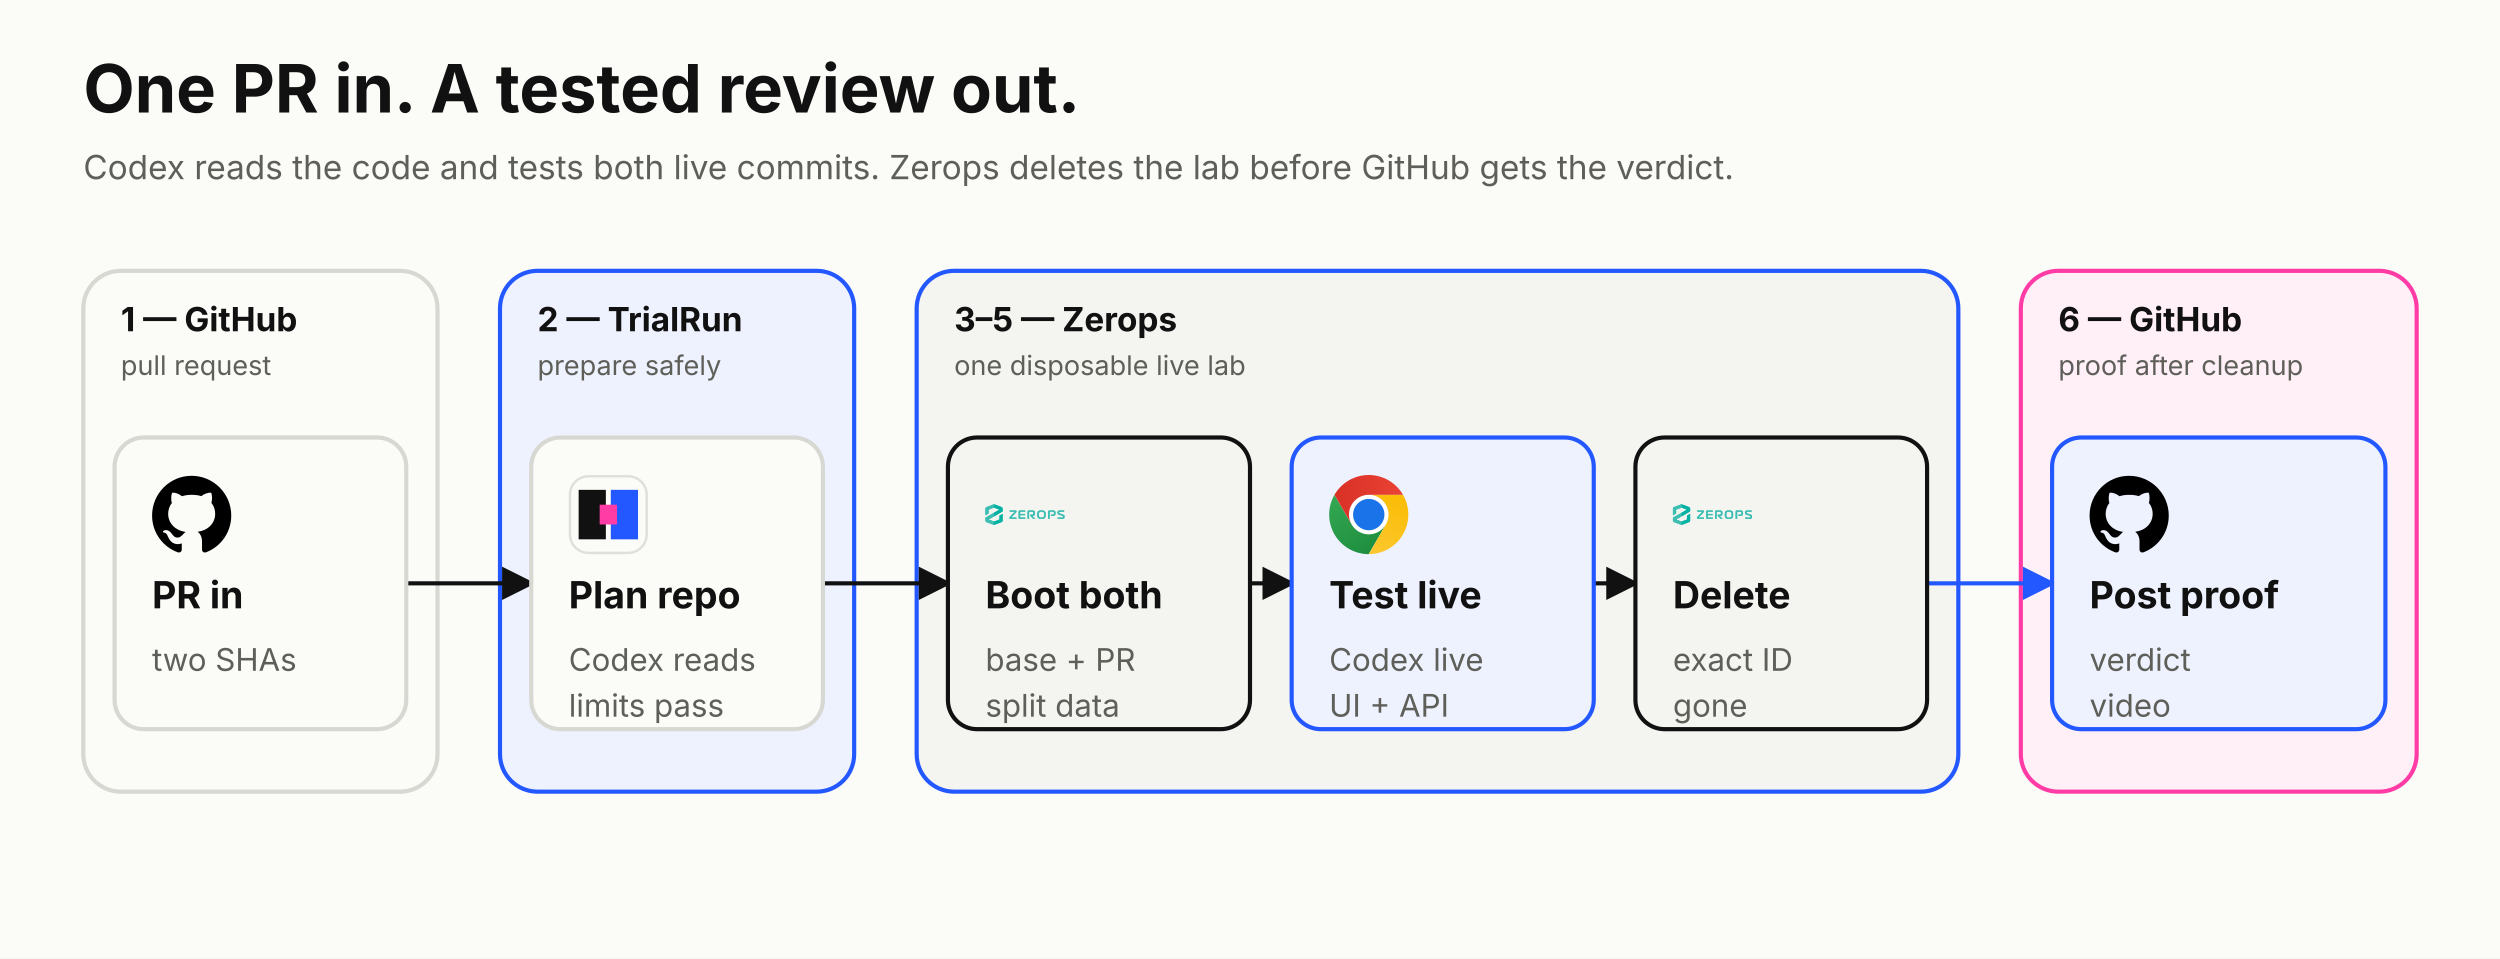
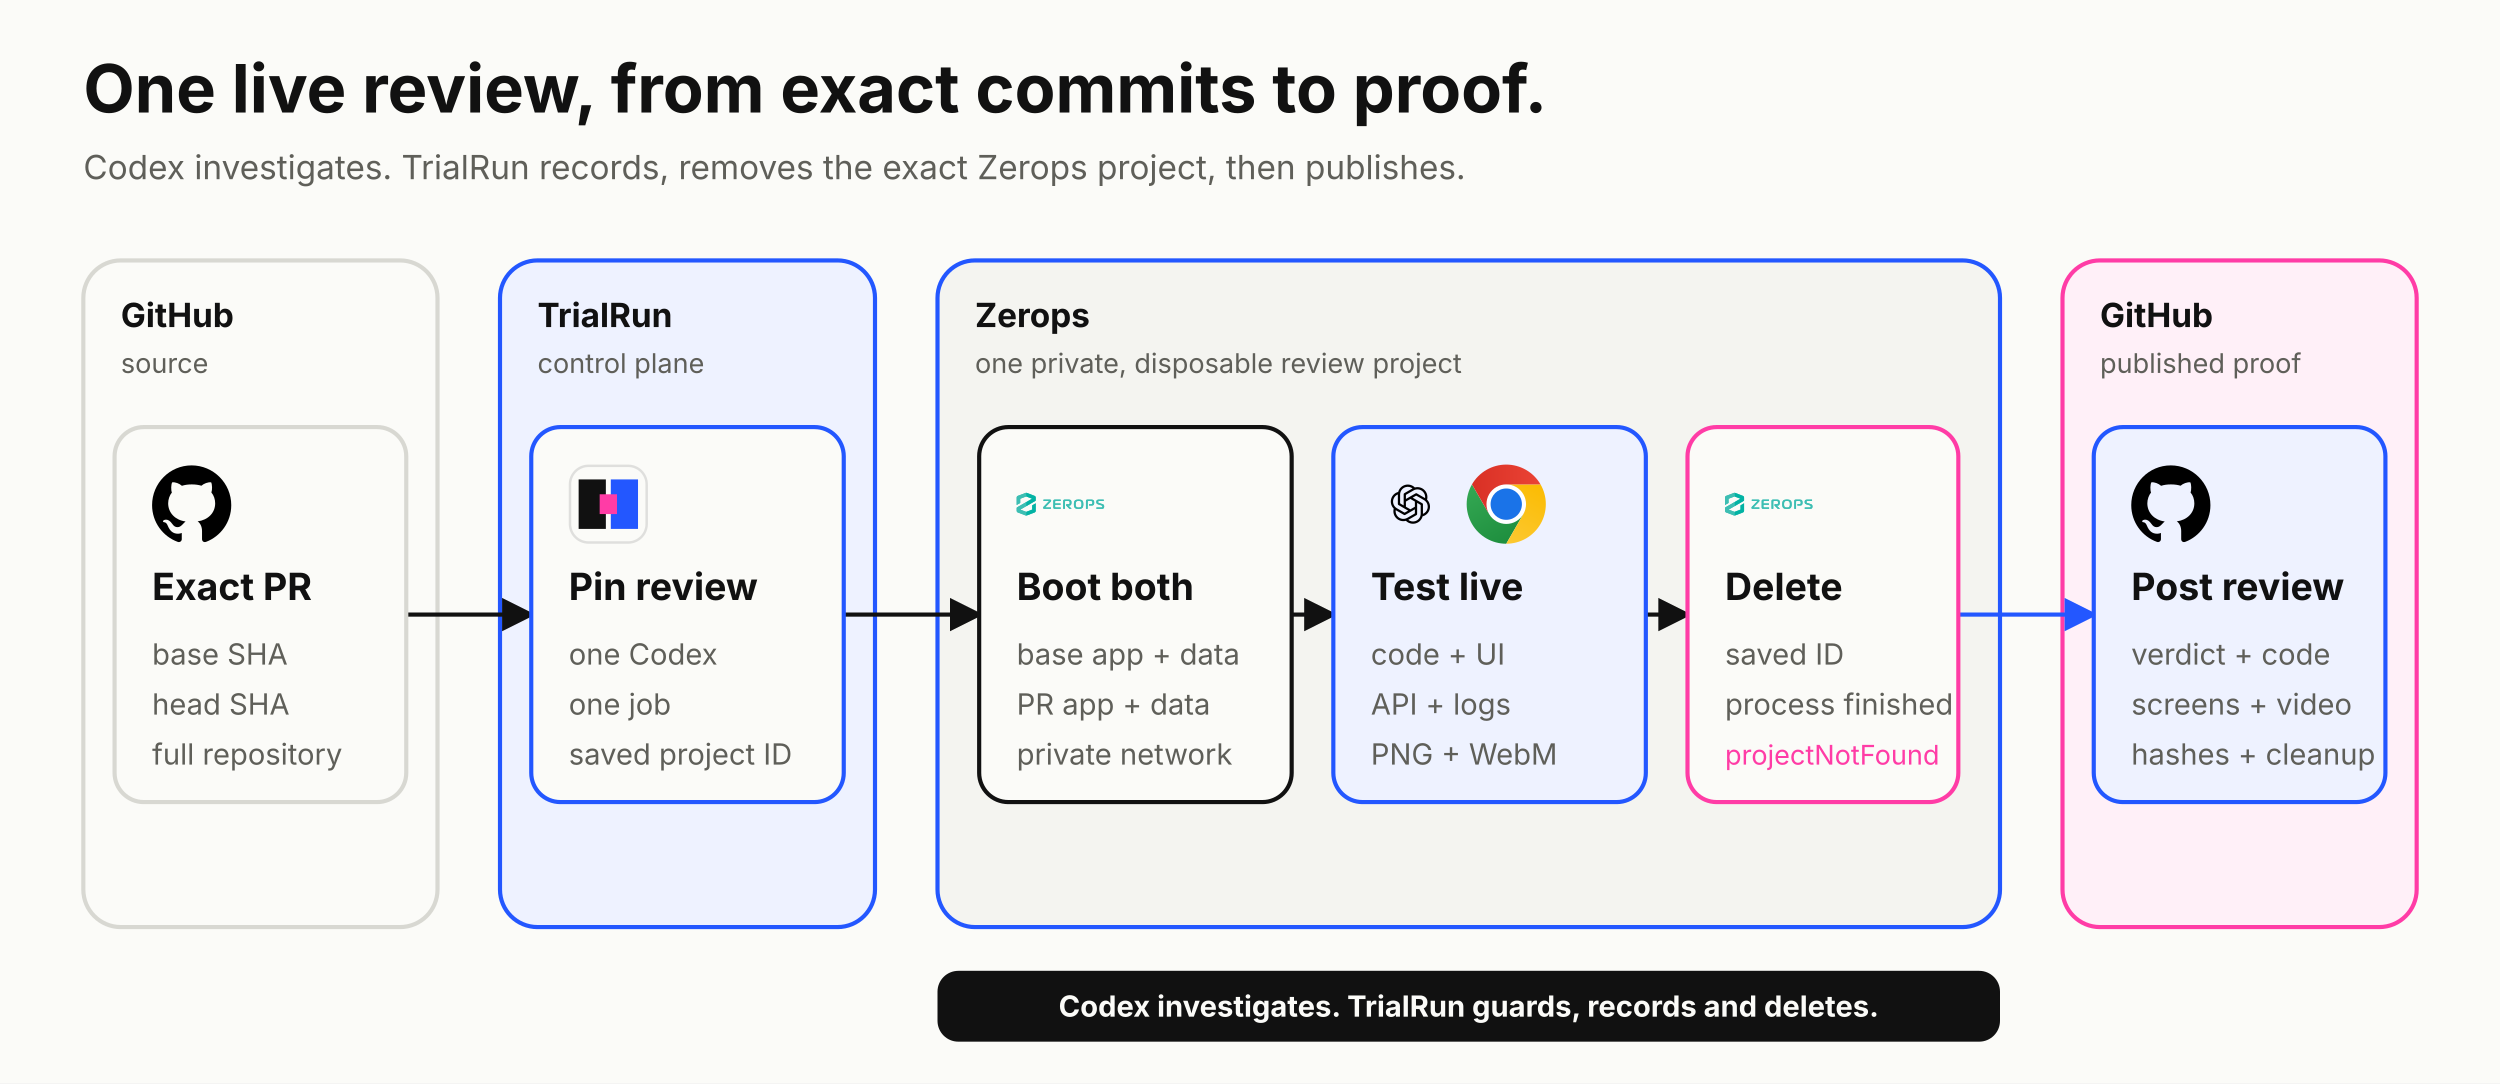
- <svg xmlns="http://www.w3.org/2000/svg" width="100%" viewBox="0 0 1200 460" role="img" aria-labelledby="architecture-title architecture-description" preserveAspectRatio="xMidYMid meet" font-family="Inter, ui-sans-serif, system-ui, -apple-system, BlinkMacSystemFont, 'Segoe UI', sans-serif">
+ <svg xmlns="http://www.w3.org/2000/svg" width="100%" viewBox="0 0 1200 520" role="img" aria-labelledby="architecture-title architecture-description" preserveAspectRatio="xMidYMid meet" font-family="Instrument Sans, ui-sans-serif, system-ui, -apple-system, BlinkMacSystemFont, 'Segoe UI', sans-serif">
  <defs>
    <marker id="arrow-active" markerWidth="8" markerHeight="8" refX="7" refY="4" orient="auto">
      <path d="M0,0 L8,4 L0,8 Z" fill="#111111" />
    </marker>
    <marker id="arrow-data" markerWidth="8" markerHeight="8" refX="7" refY="4" orient="auto">
      <path d="M0,0 L8,4 L0,8 Z" fill="#5f5f59" />
    </marker>
    <marker id="arrow-optional" markerWidth="8" markerHeight="8" refX="7" refY="4" orient="auto">
      <path d="M0,0 L8,4 L0,8 Z" fill="#ff3ca6" />
    </marker>
    <marker id="arrow-evidence" markerWidth="8" markerHeight="8" refX="7" refY="4" orient="auto">
      <path d="M0,0 L8,4 L0,8 Z" fill="#2357ff" />
    </marker>
    <marker id="arrow-teardown" markerWidth="8" markerHeight="8" refX="7" refY="4" orient="auto">
      <path d="M0,0 L8,4 L0,8 Z" fill="#ff3ca6" />
    </marker>
    <symbol id="architecture-logo-github" viewBox="0 0 98 96" preserveAspectRatio="xMidYMid meet">
      <g clip-path="url(#architecture-logo-github-clip0_730_27126)">
        <path d="M41.44 69.385C28.807 67.853 19.906 58.762 19.906 46.99C19.906 42.205 21.629 37.037 24.5 33.592C23.256 30.434 23.447 23.734 24.883 20.959C28.711 20.48 33.879 22.49 36.941 25.266C40.578 24.117 44.406 23.543 49.096 23.543C53.785 23.543 57.613 24.117 61.059 25.17C64.025 22.49 69.289 20.48 73.117 20.959C74.457 23.543 74.648 30.242 73.404 33.496C76.467 37.133 78.094 42.014 78.094 46.99C78.094 58.762 69.193 67.662 56.369 69.289C59.623 71.394 61.824 75.988 61.824 81.252L61.824 91.205C61.824 94.076 64.217 95.703 67.088 94.555C84.41 87.951 98 70.629 98 49.191C98 22.107 75.988 6.69539e-07 48.904 4.309e-07C21.82 1.92261e-07 -1.9479e-07 22.107 -4.3343e-07 49.191C-6.20631e-07 70.438 13.494 88.047 31.678 94.65C34.262 95.607 36.75 93.885 36.75 91.301L36.75 83.644C35.41 84.219 33.688 84.602 32.156 84.602C25.84 84.602 22.107 81.156 19.428 74.744C18.375 72.16 17.227 70.629 15.025 70.342C13.877 70.246 13.494 69.768 13.494 69.193C13.494 68.045 15.408 67.184 17.322 67.184C20.098 67.184 22.49 68.906 24.979 72.447C26.893 75.223 28.902 76.467 31.295 76.467C33.688 76.467 35.219 75.606 37.42 73.404C39.047 71.777 40.291 70.342 41.44 69.385Z" fill="black" />
      </g>
      <defs>
        <clipPath id="architecture-logo-github-clip0_730_27126">
          <rect width="98" height="96" fill="white" />
        </clipPath>
      </defs>
    </symbol>
    <symbol id="architecture-logo-trialrun" viewBox="0 0 32 32" preserveAspectRatio="xMidYMid meet">
      <rect x="0.5" y="0.5" width="31" height="31" rx="7.5" fill="#fbfbf8" stroke="#111111" stroke-opacity="0.12" />
      <path d="M4 6h11v20H4z" fill="#111111" />
      <path d="M17 6h11v20H17z" fill="#2357ff" />
      <path d="M12.5 12h7v8h-7z" fill="#ff3ca6" />
    </symbol>
    <symbol id="architecture-logo-zerops" viewBox="0 0 193.99 50.48" preserveAspectRatio="xMidYMid meet">
      <defs>
        <style>
      .cls-1 {
        fill: #3dbeb3;
      }

      .cls-1, .cls-2 {
        stroke-width: 0px;
      }

      .cls-2 {
        fill: #02b3a4;
      }
    </style>
      </defs>
      <g>
        <g>
          <path class="cls-1" d="M61.47,35.56c-.93,0-2.79-.09-2.79-2.1,0-1.25.67-2.12,1.25-2.74l11.12-11.49c.2-.2.35-.41.35-.61,0-.12-.09-.38-.55-.38h-11.38v-3.06h14.64c1.13,0,2.3.44,2.3,2.1,0,1.31-.58,1.89-1.16,2.5l-11.26,11.87c-.15.15-.29.29-.29.52,0,.26.15.32.35.32h12.05v3.06h-14.61Z" />
          <path class="cls-1" d="M97.67,35.56h-13.36c-1.75,0-2.97-.73-2.97-3.06v-14.26c0-2.33,1.22-3.06,2.97-3.06h13.24v3.06h-10.91c-1.16,0-1.45.29-1.45,1.45v3.93h12.08v3.06h-12.08v4.36c0,1.16.29,1.45,1.45,1.45h11.03v3.06Z" />
          <path class="cls-1" d="M103.2,35.56v-17.31c0-2.33,1.22-3.06,2.97-3.06h10.27c3.78,0,5.09,2.36,5.09,6.43s-1.31,6.81-4.71,6.81h-2.04v.15l7.16,6.98h-4.95l-6.58-6.61c-.44-.47-.96-1.13-.96-1.72v-.47c0-.81.58-1.4,1.72-1.4h3.96c2.12,0,2.44-1.43,2.44-3.75s-.44-3.38-2.88-3.38h-6.2c-1.16,0-1.45.29-1.45,1.45v15.86h-3.84Z" />
          <path class="cls-1" d="M147.81,25.37c0,8.24-2.88,10.42-10.48,10.42s-10.45-2.18-10.45-10.42,2.91-10.42,10.45-10.42,10.48,2.18,10.48,10.42ZM137.33,32.73c5,0,6.52-1.54,6.52-7.36s-1.51-7.36-6.52-7.36-6.49,1.54-6.49,7.36,1.48,7.36,6.49,7.36Z" />
          <path class="cls-1" d="M176.82,32.5h11.29c1.83,0,1.92-1.51,1.92-2.21,0-.79-.2-1.75-1.98-2.3l-8.03-2.53c-2.68-.84-3.46-2.56-3.46-5.35s1.43-4.92,4.66-4.92h11.73v3.06h-10.71c-.96,0-1.72.58-1.72,2.04,0,.9.15,1.78,1.78,2.3l7.45,2.36c2.97.93,4.25,2.18,4.25,5.38,0,3-1.22,5.24-4.37,5.24h-12.8v-3.06Z" />
          <path class="cls-1" d="M166.72,15.19h-10.12c-1.75,0-2.97.73-2.97,3.05v17.31h3.84v-15.85c0-1.16.29-1.45,1.45-1.45h5.91c2.62,0,3.11,1.16,3.11,3.49s-.49,3.55-3.11,3.55h-4.31v3.05h6.2c4.36,0,5.18-3.11,5.18-6.6s-.81-6.54-5.18-6.54Z" />
        </g>
        <g>
          <path class="cls-1" d="M19.73.26L2.54,6.83c-1.52.58-2.54,2.06-2.54,3.69v16.58l7.9-4.56v-9.3l13.24-5.06V0c-.48,0-.96.09-1.41.26Z" />
          <path class="cls-1" d="M8.04,37.3l13.1-7.56v-9.12L.9,32.3c-.55.32-.9.92-.9,1.56v6.11c0,1.63,1.02,3.11,2.54,3.69l17.19,6.57c.45.17.93.26,1.41.26v-8.18l-13.1-5.01Z" />
          <path class="cls-1" d="M41.44,18.03c.52-.3.84-.85.84-1.45v-6.06c0-1.63-1.02-3.11-2.54-3.69L22.55.26c-.45-.17-.93-.26-1.41-.26v8.18l12.97,4.96-12.97,7.49v9.12l20.3-11.71Z" />
          <path class="cls-1" d="M22.55,50.23l17.19-6.57c1.52-.58,2.54-2.06,2.54-3.69v-16.7l-7.9,4.56v9.43l-13.24,5.06v8.18c.48,0,.96-.09,1.41-.26Z" />
        </g>
      </g>
      <g>
        <g>
          <path class="cls-1" d="M61.47,35.56c-.93,0-2.79-.09-2.79-2.1,0-1.25.67-2.12,1.25-2.74l11.12-11.49c.2-.2.35-.41.35-.61,0-.12-.09-.38-.55-.38h-11.38v-3.06h14.64c1.13,0,2.3.44,2.3,2.1,0,1.31-.58,1.89-1.16,2.5l-11.26,11.87c-.15.15-.29.29-.29.52,0,.26.15.32.35.32h12.05v3.06h-14.61Z" />
          <path class="cls-1" d="M97.67,35.56h-13.36c-1.75,0-2.97-.73-2.97-3.06v-14.26c0-2.33,1.22-3.06,2.97-3.06h13.24v3.06h-10.91c-1.16,0-1.45.29-1.45,1.45v3.93h12.08v3.06h-12.08v4.36c0,1.16.29,1.45,1.45,1.45h11.03v3.06Z" />
          <path class="cls-1" d="M103.2,35.56v-17.31c0-2.33,1.22-3.06,2.97-3.06h10.27c3.78,0,5.09,2.36,5.09,6.43s-1.31,6.81-4.71,6.81h-2.04v.15l7.16,6.98h-4.95l-6.58-6.61c-.44-.47-.96-1.13-.96-1.72v-.47c0-.81.58-1.4,1.72-1.4h3.96c2.12,0,2.44-1.43,2.44-3.75s-.44-3.38-2.88-3.38h-6.2c-1.16,0-1.45.29-1.45,1.45v15.86h-3.84Z" />
          <path class="cls-1" d="M147.81,25.37c0,8.24-2.88,10.42-10.48,10.42s-10.45-2.18-10.45-10.42,2.91-10.42,10.45-10.42,10.48,2.18,10.48,10.42ZM137.33,32.73c5,0,6.52-1.54,6.52-7.36s-1.51-7.36-6.52-7.36-6.49,1.54-6.49,7.36,1.48,7.36,6.49,7.36Z" />
          <path class="cls-1" d="M176.82,32.5h11.29c1.83,0,1.92-1.51,1.92-2.21,0-.79-.2-1.75-1.98-2.3l-8.03-2.53c-2.68-.84-3.46-2.56-3.46-5.35s1.43-4.92,4.66-4.92h11.73v3.06h-10.71c-.96,0-1.72.58-1.72,2.04,0,.9.15,1.78,1.78,2.3l7.45,2.36c2.97.93,4.25,2.18,4.25,5.38,0,3-1.22,5.24-4.37,5.24h-12.8v-3.06Z" />
          <path class="cls-1" d="M166.72,15.19h-10.12c-1.75,0-2.97.73-2.97,3.05v17.31h3.84v-15.85c0-1.16.29-1.45,1.45-1.45h5.91c2.62,0,3.11,1.16,3.11,3.49s-.49,3.55-3.11,3.55h-4.31v3.05h6.2c4.36,0,5.18-3.11,5.18-6.6s-.81-6.54-5.18-6.54Z" />
        </g>
        <g>
          <path class="cls-1" d="M19.73.26L2.54,6.83c-1.52.58-2.54,2.06-2.54,3.69v16.58l7.9-4.56v-9.3l13.24-5.06V0c-.48,0-.96.09-1.41.26Z" />
          <path class="cls-1" d="M8.04,37.3l13.1-7.56v-9.12L.9,32.3c-.55.32-.9.92-.9,1.56v6.11c0,1.63,1.02,3.11,2.54,3.69l17.19,6.57c.45.17.93.26,1.41.26v-8.18l-13.1-5.01Z" />
          <path class="cls-2" d="M41.44,18.03c.52-.3.84-.85.84-1.45v-6.06c0-1.63-1.02-3.11-2.54-3.69L22.55.26c-.45-.17-.93-.26-1.41-.26v8.18l12.97,4.96-12.97,7.49v9.12l20.3-11.71Z" />
          <path class="cls-2" d="M22.55,50.23l17.19-6.57c1.52-.58,2.54-2.06,2.54-3.69v-16.7l-7.9,4.56v9.43l-13.24,5.06v8.18c.48,0,.96-.09,1.41-.26Z" />
        </g>
      </g>
    </symbol>
    <symbol id="architecture-logo-codex" viewBox="0 0 716 716" preserveAspectRatio="xMidYMid meet">
      <path d="M508.749 317.399C516.777 287.314 508.991 253.884 485.389 230.282C461.788 206.681 428.36 198.895 398.273 206.923C376.231 184.928 343.39 174.956 311.148 183.596C278.906 192.234 255.45 217.292 247.36 247.361C217.291 255.451 192.233 278.91 183.595 311.149C174.957 343.391 184.927 376.232 206.924 398.274C198.896 428.359 206.683 461.789 230.284 485.391C253.885 508.992 287.313 516.779 317.401 508.75C339.442 530.745 372.286 540.717 404.525 532.079C436.767 523.441 460.223 498.384 468.313 468.315C498.383 460.224 523.44 436.766 532.078 404.526C540.716 372.285 530.747 339.443 508.749 317.402V317.399ZM470.899 244.776C486.892 260.77 493.488 282.601 490.687 303.412L415.577 260.046C412.411 258.218 408.509 258.218 405.345 260.046L317.401 310.82V277.526C317.401 275.191 318.652 273.005 320.676 271.837L387.644 233.174C414.178 218.353 448.346 222.223 470.901 244.776H470.899ZM357.837 311.144L398.275 334.491V381.185L357.837 404.532L317.398 381.185V334.491L357.837 311.144ZM264.776 269.693C265.207 239.305 285.644 211.649 316.453 203.393C338.3 197.54 360.505 202.744 377.127 215.573L302.014 258.937C298.848 260.764 296.898 264.144 296.898 267.798V369.346L268.065 352.699C266.043 351.531 264.776 349.353 264.776 347.017V269.691V269.693ZM203.391 316.454C209.244 294.608 224.854 277.978 244.276 269.999V356.73C244.276 360.384 246.226 363.763 249.392 365.591L337.337 416.365L308.503 433.013C306.481 434.181 303.961 434.188 301.939 433.02L234.971 394.357C208.868 378.789 195.138 347.261 203.391 316.454ZM244.775 470.9C228.781 454.906 222.186 433.075 224.986 412.264L300.096 455.63C303.263 457.457 307.164 457.457 310.328 455.63L398.273 404.856V438.149C398.273 440.485 397.022 442.671 394.997 443.839L328.029 482.502C301.495 497.322 267.327 493.452 244.772 470.9H244.775ZM450.897 445.982C450.466 476.371 430.029 504.027 399.22 512.283C377.373 518.136 355.168 512.932 338.547 500.102L413.659 456.738C416.826 454.911 418.775 451.532 418.775 447.877V346.329L447.609 362.977C449.631 364.145 450.897 366.323 450.897 368.659V445.985V445.982ZM512.282 399.221C506.429 421.068 490.819 437.697 471.397 445.676V358.946C471.397 355.292 469.448 351.912 466.281 350.085L378.336 299.311L407.17 282.663C409.192 281.495 411.712 281.487 413.734 282.655L480.702 321.318C506.805 336.887 520.536 368.415 512.282 399.221Z" fill="black" />
    </symbol>
    <symbol id="architecture-logo-chrome" viewBox="0 0 63 63" preserveAspectRatio="xMidYMid meet">
      <linearGradient id="architecture-logo-chrome-a" gradientUnits="userSpaceOnUse" x1="34.909" x2="7.632" y1="61.029" y2="13.785">
        <stop offset="0" stop-color="#1e8e3e" />
        <stop offset="1" stop-color="#34a853" />
      </linearGradient>
      <linearGradient id="architecture-logo-chrome-b" gradientUnits="userSpaceOnUse" x1="26.904" x2="54.181" y1="63.079" y2="15.835">
        <stop offset="0" stop-color="#fcc934" />
        <stop offset="1" stop-color="#fbbc04" />
      </linearGradient>
      <linearGradient id="architecture-logo-chrome-c" gradientUnits="userSpaceOnUse" x1="4.221" x2="58.775" y1="19.688" y2="19.688">
        <stop offset="0" stop-color="#d93025" />
        <stop offset="1" stop-color="#ea4335" />
      </linearGradient>
      <path d="m31.499 47.247c8.698 0 15.75-7.051 15.75-15.75s-7.051-15.75-15.75-15.75-15.75 7.051-15.75 15.75 7.051 15.75 15.75 15.75z" fill="#fff" />
      <path d="m17.859 39.375-13.638-23.621c-2.765 4.788-4.221 10.22-4.221 15.749s1.455 10.961 4.22 15.749c2.765 4.788 6.742 8.764 11.531 11.528 4.789 2.764 10.221 4.218 15.75 4.216l13.638-23.621v-.004c-1.381 2.395-3.369 4.385-5.763 5.768s-5.11 2.112-7.875 2.112-5.482-.727-7.876-2.11c-2.394-1.383-4.383-3.371-5.765-5.766z" fill="url(#architecture-logo-chrome-a)" />
      <path d="m45.138 39.374-13.638 23.621c5.529.001 10.961-1.454 15.75-4.219 4.788-2.764 8.765-6.741 11.529-11.529 2.764-4.789 4.219-10.221 4.218-15.75-.001-5.529-1.458-10.961-4.224-15.748h-27.275l-.003.002c2.765-.001 5.482.725 7.877 2.107 2.395 1.382 4.384 3.37 5.767 5.764 1.383 2.394 2.111 5.111 2.111 7.876-0 2.765-.728 5.481-2.111 7.876z" fill="url(#architecture-logo-chrome-b)" />
      <path d="m31.499 43.969c6.886 0 12.469-5.582 12.469-12.469s-5.582-12.469-12.469-12.469-12.469 5.582-12.469 12.469 5.582 12.469 12.469 12.469z" fill="#1a73e8" />
      <path d="m31.499 15.75h27.275c-2.764-4.789-6.74-8.766-11.528-11.53-4.788-2.765-10.22-4.22-15.749-4.22s-10.961 1.457-15.749 4.222c-4.788 2.765-8.763 6.743-11.527 11.532l13.638 23.621.004.002c-1.384-2.394-2.113-5.11-2.114-7.875s.726-5.482 2.109-7.877c1.382-2.395 3.371-4.383 5.765-5.766 2.395-1.383 5.111-2.11 7.876-2.109z" fill="url(#architecture-logo-chrome-c)" />
    </symbol>
  </defs>
-   <rect width="1200" height="460" fill="#fbfbf8" />
-   <text data-canvas-title="true" data-geometry-owner="canvas-title" x="40" y="54" font-size="32" font-weight="750" fill="#111111">One PR in. A tested review out.</text>
-   <text data-canvas-subtitle="true" data-geometry-owner="canvas-subtitle" x="40" y="86" font-size="16" fill="#5f5f59">Codex reads the code and tests both live commits. Zerops deletes the lab before GitHub gets the verdict.</text>
-   <g data-zone-id="source-zone">
-     <rect x="40" y="130" width="170" height="250" rx="18" fill="#fbfbf8" stroke="#d8d8d2" stroke-width="2" />
-     <text data-zone-text="title" data-geometry-owner="zone:source-zone" x="58" y="159" font-size="16" font-weight="700" fill="#111111">1 — GitHub</text>
-     <text data-zone-text="subtitle" data-geometry-owner="zone:source-zone" x="58" y="180" font-size="13" fill="#5f5f59">pull request</text>
+   <rect width="1200" height="520" fill="#fbfbf8" />
+   <text x="40" y="54" font-size="32" font-weight="750" fill="#111111">One live review, from exact commits to proof.</text>
+   <text x="40" y="86" font-size="16" fill="#5f5f59">Codex investigates. TrialRun records, removes the exact Zerops project, then publishes.</text>
+   <rect x="40" y="125" width="170" height="320" rx="18" fill="#fbfbf8" stroke="#d8d8d2" stroke-width="2" />
+   <text x="58" y="157" font-size="16" font-weight="700" fill="#111111">GitHub</text>
+   <text x="58" y="179" font-size="13" fill="#5f5f59">source</text>
+   <rect x="240" y="125" width="180" height="320" rx="18" fill="#eef2ff" stroke="#2357ff" stroke-width="2" />
+   <text x="258" y="157" font-size="16" font-weight="700" fill="#111111">TrialRun</text>
+   <text x="258" y="179" font-size="13" fill="#5f5f59">control plane</text>
+   <rect x="450" y="125" width="510" height="320" rx="18" fill="#f4f4f0" stroke="#2357ff" stroke-width="2" />
+   <text x="468" y="157" font-size="16" font-weight="700" fill="#111111">Zerops</text>
+   <text x="468" y="179" font-size="13" fill="#5f5f59">one private, disposable review project</text>
+   <rect x="990" y="125" width="170" height="320" rx="18" fill="#fff0f8" stroke="#ff3ca6" stroke-width="2" />
+   <text x="1008" y="157" font-size="16" font-weight="700" fill="#111111">GitHub</text>
+   <text x="1008" y="179" font-size="13" fill="#5f5f59">published proof</text>
+   <path d="M195 295H255" fill="none" stroke="#111111" stroke-width="2" marker-end="url(#arrow-active)" />
+   <path d="M405 295H470" fill="none" stroke="#111111" stroke-width="2" marker-end="url(#arrow-active)" />
+   <path d="M620 295H640" fill="none" stroke="#111111" stroke-width="2" marker-end="url(#arrow-active)" />
+   <path d="M790 295H810" fill="none" stroke="#111111" stroke-width="2" marker-end="url(#arrow-active)" />
+   <path d="M940 295H1005" fill="none" stroke="#2357ff" stroke-width="2" marker-end="url(#arrow-evidence)" />
+   <g>
+     <rect x="55" y="205" width="140" height="180" rx="14" fill="#fbfbf8" stroke="#d8d8d2" stroke-width="2" />
+     <use href="#architecture-logo-github" x="73" y="223" width="38" height="38" />
+     <text x="73" y="288" font-size="18" font-weight="700" fill="#111111">Exact PR</text>
+     <text x="73" y="319" font-size="14" fill="#5f5f59">base SHA</text>
+     <text x="73" y="343" font-size="14" fill="#5f5f59">head SHA</text>
+     <text x="73" y="367" font-size="14" fill="#5f5f59">full repository</text>
  </g>
-   <g data-zone-id="control-zone">
-     <rect x="240" y="130" width="170" height="250" rx="18" fill="#eef2ff" stroke="#2357ff" stroke-width="2" />
-     <text data-zone-text="title" data-geometry-owner="zone:control-zone" x="258" y="159" font-size="16" font-weight="700" fill="#111111">2 — TrialRun</text>
-     <text data-zone-text="subtitle" data-geometry-owner="zone:control-zone" x="258" y="180" font-size="13" fill="#5f5f59">prepare safely</text>
+   <g>
+     <rect x="255" y="205" width="150" height="180" rx="14" fill="#fbfbf8" stroke="#2357ff" stroke-width="2" />
+     <use href="#architecture-logo-trialrun" x="273" y="223" width="38" height="38" />
+     <text x="273" y="288" font-size="18" font-weight="700" fill="#111111">Pin review</text>
+     <text x="273" y="319" font-size="14" fill="#5f5f59">one Codex</text>
+     <text x="273" y="343" font-size="14" fill="#5f5f59">one job</text>
+     <text x="273" y="367" font-size="14" fill="#5f5f59">saved project ID</text>
  </g>
-   <g data-zone-id="review-zone">
-     <rect x="440" y="130" width="500" height="250" rx="18" fill="#f4f4f0" stroke="#2357ff" stroke-width="2" />
-     <text data-zone-text="title" data-geometry-owner="zone:review-zone" x="458" y="159" font-size="16" font-weight="700" fill="#111111">3–5 — Zerops</text>
-     <text data-zone-text="subtitle" data-geometry-owner="zone:review-zone" x="458" y="180" font-size="13" fill="#5f5f59">one disposable live lab</text>
+   <g>
+     <rect x="470" y="205" width="150" height="180" rx="14" fill="#fbfbf8" stroke="#111111" stroke-width="2" />
+     <use href="#architecture-logo-zerops" x="488" y="223" width="42" height="38" />
+     <text x="488" y="288" font-size="18" font-weight="700" fill="#111111">Boot both</text>
+     <text x="488" y="319" font-size="14" fill="#5f5f59">base app + data</text>
+     <text x="488" y="343" font-size="14" fill="#5f5f59">PR app + data</text>
+     <text x="488" y="367" font-size="14" fill="#5f5f59">private network</text>
  </g>
-   <g data-zone-id="proof-zone">
-     <rect x="970" y="130" width="190" height="250" rx="18" fill="#fff0f8" stroke="#ff3ca6" stroke-width="2" />
-     <text data-zone-text="title" data-geometry-owner="zone:proof-zone" x="988" y="159" font-size="16" font-weight="700" fill="#111111">6 — GitHub</text>
-     <text data-zone-text="subtitle" data-geometry-owner="zone:proof-zone" x="988" y="180" font-size="13" fill="#5f5f59">proof after cleanup</text>
+   <g>
+     <rect x="640" y="205" width="150" height="180" rx="14" fill="#eef2ff" stroke="#2357ff" stroke-width="2" />
+     <use href="#architecture-logo-codex" x="658" y="223" width="38" height="38" />
+     <use href="#architecture-logo-chrome" x="704" y="223" width="38" height="38" />
+     <text x="658" y="288" font-size="18" font-weight="700" fill="#111111">Test live</text>
+     <text x="658" y="319" font-size="14" fill="#5f5f59">code + UI</text>
+     <text x="658" y="343" font-size="14" fill="#5f5f59">API + logs</text>
+     <text x="658" y="367" font-size="14" fill="#5f5f59">PNG + WebM</text>
  </g>
-   <g data-connector-id="pr-to-runner" data-connector-mode="active">
-     <path d="M 195 280 L 255 280" fill="none" stroke="#111111" stroke-width="2" stroke-linecap="round" stroke-linejoin="round" marker-end="url(#arrow-active)" />
+   <g>
+     <rect x="810" y="205" width="130" height="180" rx="14" fill="#fbfbf8" stroke="#ff3ca6" stroke-width="2" />
+     <use href="#architecture-logo-zerops" x="828" y="223" width="42" height="38" />
+     <text x="828" y="288" font-size="18" font-weight="700" fill="#111111">Delete</text>
+     <text x="828" y="319" font-size="14" fill="#5f5f59">saved ID</text>
+     <text x="828" y="343" font-size="14" fill="#5f5f59">process finished</text>
+     <text x="828" y="367" font-size="13" fill="#ff3ca6">projectNotFound</text>
  </g>
-   <g data-connector-id="runner-to-apps" data-connector-mode="active">
-     <path d="M 395 280 L 455 280" fill="none" stroke="#111111" stroke-width="2" stroke-linecap="round" stroke-linejoin="round" marker-end="url(#arrow-active)" />
+   <g>
+     <rect x="1005" y="205" width="140" height="180" rx="14" fill="#eef2ff" stroke="#2357ff" stroke-width="2" />
+     <use href="#architecture-logo-github" x="1023" y="223" width="38" height="38" />
+     <text x="1023" y="288" font-size="18" font-weight="700" fill="#111111">Post review</text>
+     <text x="1023" y="319" font-size="14" fill="#5f5f59">verdict + code</text>
+     <text x="1023" y="343" font-size="14" fill="#5f5f59">screens + video</text>
+     <text x="1023" y="367" font-size="14" fill="#5f5f59">hashes + cleanup</text>
  </g>
-   <g data-connector-id="apps-to-codex" data-connector-mode="active">
-     <path d="M 600 280 L 620 280" fill="none" stroke="#111111" stroke-width="2" stroke-linecap="round" stroke-linejoin="round" marker-end="url(#arrow-active)" />
-   </g>
-   <g data-connector-id="codex-to-delete" data-connector-mode="active">
-     <path d="M 765 280 L 785 280" fill="none" stroke="#111111" stroke-width="2" stroke-linecap="round" stroke-linejoin="round" marker-end="url(#arrow-active)" />
-   </g>
-   <g data-connector-id="delete-to-proof" data-connector-mode="evidence">
-     <path d="M 925 280 L 985 280" fill="none" stroke="#2357ff" stroke-width="2" stroke-linecap="round" stroke-linejoin="round" marker-end="url(#arrow-evidence)" />
-   </g>
-   <g data-node-id="pull-request">
-     <rect x="55" y="210" width="140" height="140" rx="14" fill="#fbfbf8" stroke="#d8d8d2" stroke-width="2" />
-     <g data-logo-asset="github" data-geometry-owner="node:pull-request">
-       <rect x="73" y="228" width="38" height="38" fill="transparent" />
-       <use href="#architecture-logo-github" x="73" y="228" width="38" height="38" />
-     </g>
-     <text data-node-text="title" data-geometry-owner="node:pull-request" x="73" y="292" font-size="18" font-weight="700" fill="#111111">PR in</text>
-     <text data-node-text="detail" data-geometry-owner="node:pull-request" x="73" y="322" font-size="15" fill="#5f5f59">two SHAs</text>
-   </g>
-   <g data-node-id="runner">
-     <rect x="255" y="210" width="140" height="140" rx="14" fill="#fbfbf8" stroke="#d8d8d2" stroke-width="2" />
-     <g data-logo-asset="trialrun" data-geometry-owner="node:runner">
-       <rect x="273" y="228" width="38" height="38" fill="transparent" />
-       <use href="#architecture-logo-trialrun" x="273" y="228" width="38" height="38" />
-     </g>
-     <text data-node-text="title" data-geometry-owner="node:runner" x="273" y="292" font-size="18" font-weight="700" fill="#111111">Plan repo</text>
-     <text data-node-text="detail" data-geometry-owner="node:runner" x="273" y="322" font-size="15" fill="#5f5f59">Codex reads</text>
-     <text data-node-text="detail" data-geometry-owner="node:runner" x="273" y="344" font-size="15" fill="#5f5f59">limits pass</text>
-   </g>
-   <g data-node-id="live-apps">
-     <rect x="455" y="210" width="145" height="140" rx="14" fill="#f4f4f0" stroke="#111111" stroke-width="2" />
-     <g data-logo-asset="zerops" data-geometry-owner="node:live-apps">
-       <rect x="473" y="228" width="38" height="38" fill="transparent" />
-       <use href="#architecture-logo-zerops" x="473" y="228" width="38" height="38" />
-     </g>
-     <text data-node-text="title" data-geometry-owner="node:live-apps" x="473" y="292" font-size="18" font-weight="700" fill="#111111">Boot both</text>
-     <text data-node-text="detail" data-geometry-owner="node:live-apps" x="473" y="322" font-size="15" fill="#5f5f59">base + PR</text>
-     <text data-node-text="detail" data-geometry-owner="node:live-apps" x="473" y="344" font-size="15" fill="#5f5f59">split data</text>
-   </g>
-   <g data-node-id="codex-review">
-     <rect x="620" y="210" width="145" height="140" rx="14" fill="#eef2ff" stroke="#2357ff" stroke-width="2" />
-     <g data-logo-asset="chrome" data-geometry-owner="node:codex-review">
-       <rect x="638" y="228" width="38" height="38" fill="transparent" />
-       <use href="#architecture-logo-chrome" x="638" y="228" width="38" height="38" />
-     </g>
-     <text data-node-text="title" data-geometry-owner="node:codex-review" x="638" y="292" font-size="18" font-weight="700" fill="#111111">Test live</text>
-     <text data-node-text="detail" data-geometry-owner="node:codex-review" x="638" y="322" font-size="15" fill="#5f5f59">Codex live</text>
-     <text data-node-text="detail" data-geometry-owner="node:codex-review" x="638" y="344" font-size="15" fill="#5f5f59">UI + API</text>
-   </g>
-   <g data-node-id="delete-lab">
-     <rect x="785" y="210" width="140" height="140" rx="14" fill="#f4f4f0" stroke="#111111" stroke-width="2" />
-     <g data-logo-asset="zerops" data-geometry-owner="node:delete-lab">
-       <rect x="803" y="228" width="38" height="38" fill="transparent" />
-       <use href="#architecture-logo-zerops" x="803" y="228" width="38" height="38" />
-     </g>
-     <text data-node-text="title" data-geometry-owner="node:delete-lab" x="803" y="292" font-size="18" font-weight="700" fill="#111111">Delete</text>
-     <text data-node-text="detail" data-geometry-owner="node:delete-lab" x="803" y="322" font-size="15" fill="#5f5f59">exact ID</text>
-     <text data-node-text="detail" data-geometry-owner="node:delete-lab" x="803" y="344" font-size="15" fill="#5f5f59">gone</text>
-   </g>
-   <g data-node-id="published-proof">
-     <rect x="985" y="210" width="160" height="140" rx="14" fill="#eef2ff" stroke="#2357ff" stroke-width="2" />
-     <g data-logo-asset="github" data-geometry-owner="node:published-proof">
-       <rect x="1003" y="228" width="38" height="38" fill="transparent" />
-       <use href="#architecture-logo-github" x="1003" y="228" width="38" height="38" />
-     </g>
-     <text data-node-text="title" data-geometry-owner="node:published-proof" x="1003" y="292" font-size="18" font-weight="700" fill="#111111">Post proof</text>
-     <text data-node-text="detail" data-geometry-owner="node:published-proof" x="1003" y="322" font-size="15" fill="#5f5f59">verdict</text>
-     <text data-node-text="detail" data-geometry-owner="node:published-proof" x="1003" y="344" font-size="15" fill="#5f5f59">video</text>
-   </g>
+   <rect x="450" y="466" width="510" height="34" rx="10" fill="#111111" />
+   <text x="705" y="488" text-anchor="middle" font-size="14" font-weight="650" fill="#fbfbf8">Codex investigates. TrialRun guards, records and deletes.</text>
</svg>
